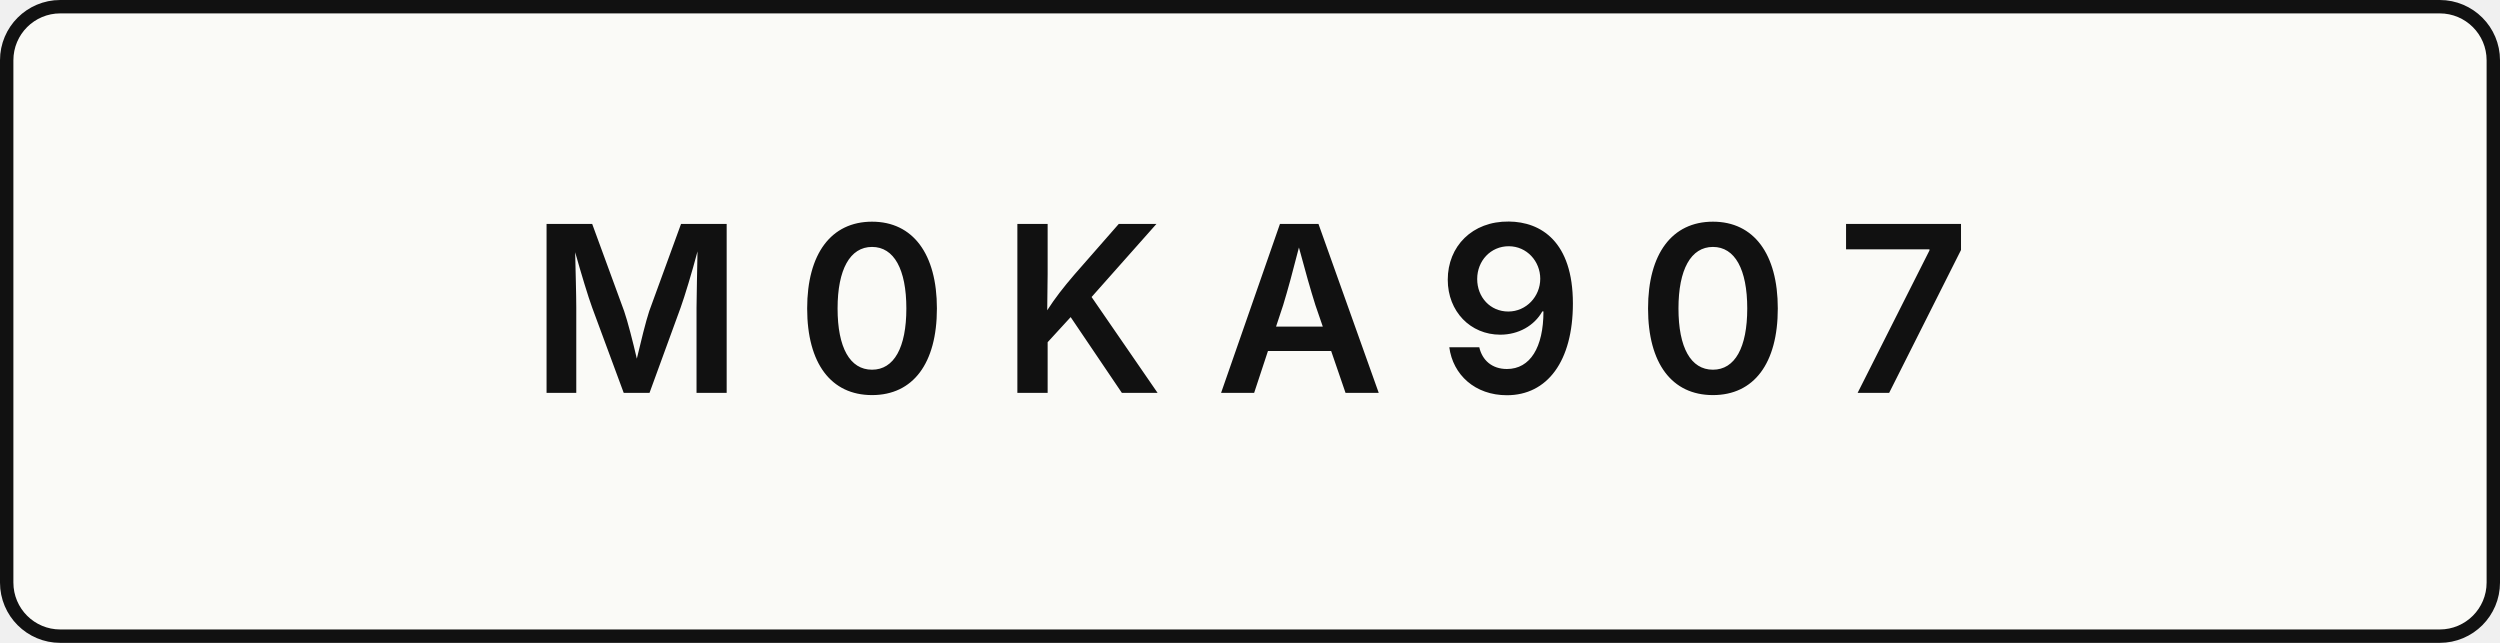
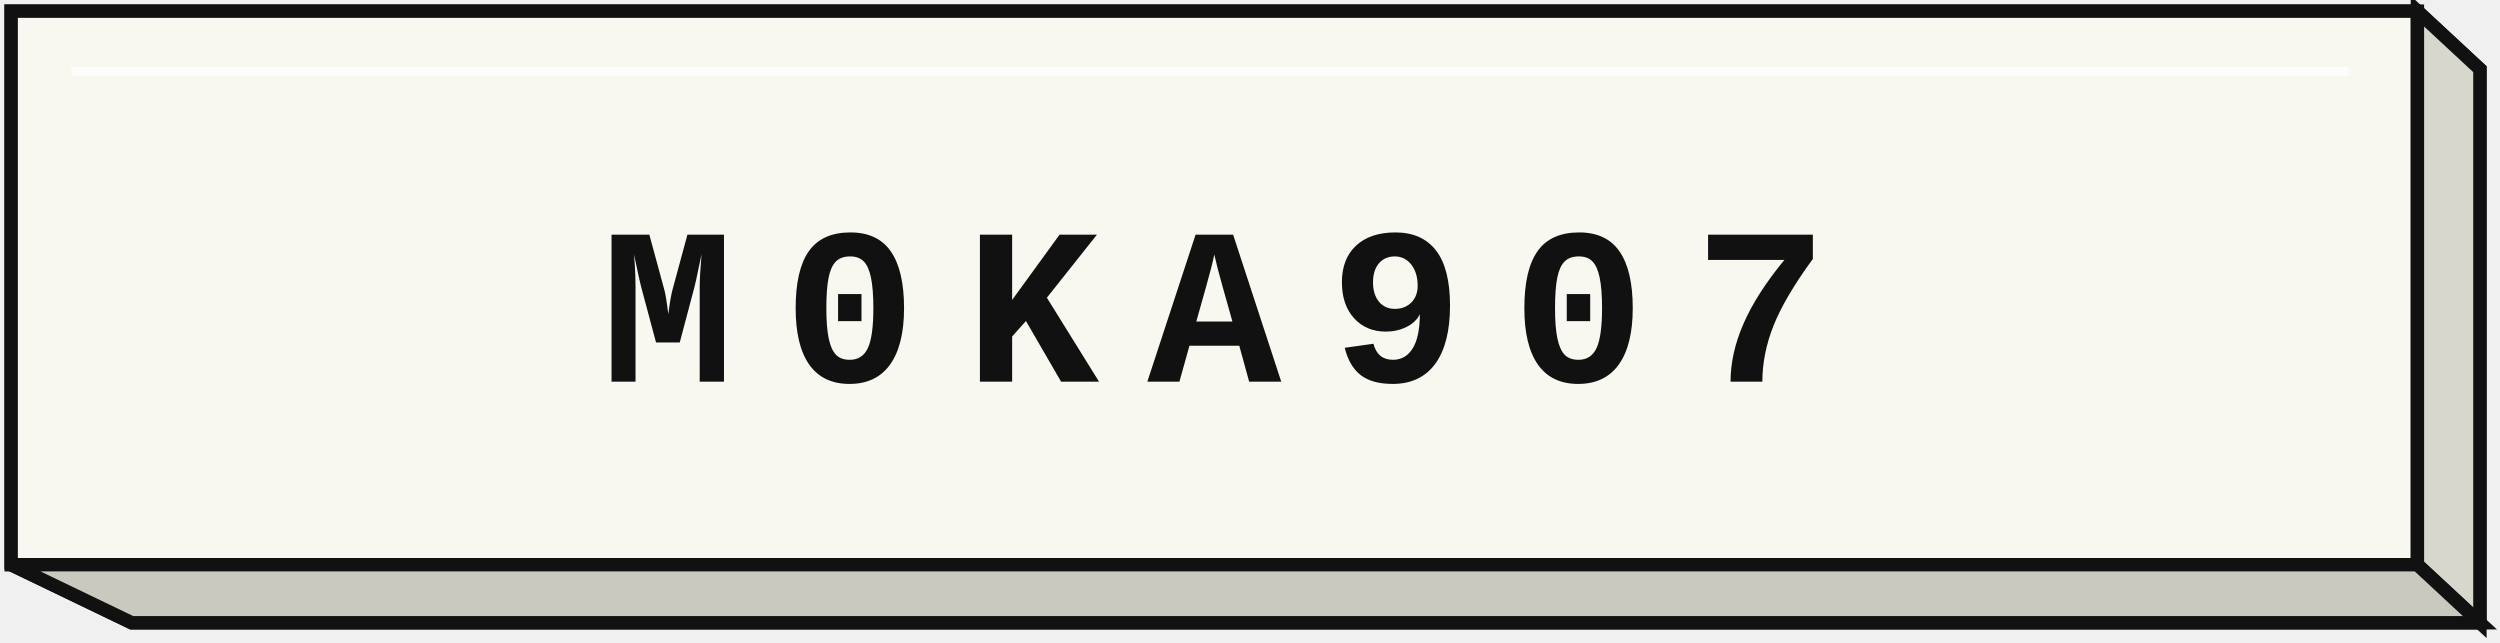
<svg xmlns="http://www.w3.org/2000/svg" width="280" height="72" viewBox="0 0 280 72" role="img" aria-labelledby="title desc">
-   <rect x="0.75" y="0.75" width="278.5" height="70.5" rx="6" fill="#fafaf7" stroke="#111" stroke-width="1.5" vector-effect="non-scaling-stroke" />
-   <text x="140" y="44" text-anchor="middle" fill="#111" font-family="Inter,Helvetica Neue,Arial,sans-serif" font-size="26" font-weight="600" letter-spacing="5.8">M0KA907</text>
+   <path d="M8.25 1.25h262.5l7 6.5v62h-263l-13.5-6.5v-62z" fill="#d7d7ce" stroke="#111" stroke-width="1.5" vector-effect="non-scaling-stroke" />
+   <path d="M1.25 1.25h269.5v62H1.25z" fill="#f8f8f1" stroke="#111" stroke-width="1.5" vector-effect="non-scaling-stroke" />
+   <path d="M270.75 1.25l7 6.5v62l-7-6.5z" fill="#d7d7ce" stroke="#111" stroke-width="1.5" vector-effect="non-scaling-stroke" />
+   <path d="M1.25 63.25h269.5l7 6.5h-263z" fill="#c9c9bf" stroke="#111" stroke-width="1.5" vector-effect="non-scaling-stroke" />
+   <path d="M8 8h255" fill="none" stroke="#fff" stroke-width="1" opacity="0.72" vector-effect="non-scaling-stroke" />
+   <text x="136" y="42.75" text-anchor="middle" fill="#111" font-family="ui-monospace,SFMono-Regular,Menlo,Consolas,Liberation Mono,monospace" font-size="25" font-weight="600" letter-spacing="5.4">M0KA907</text>
</svg>
